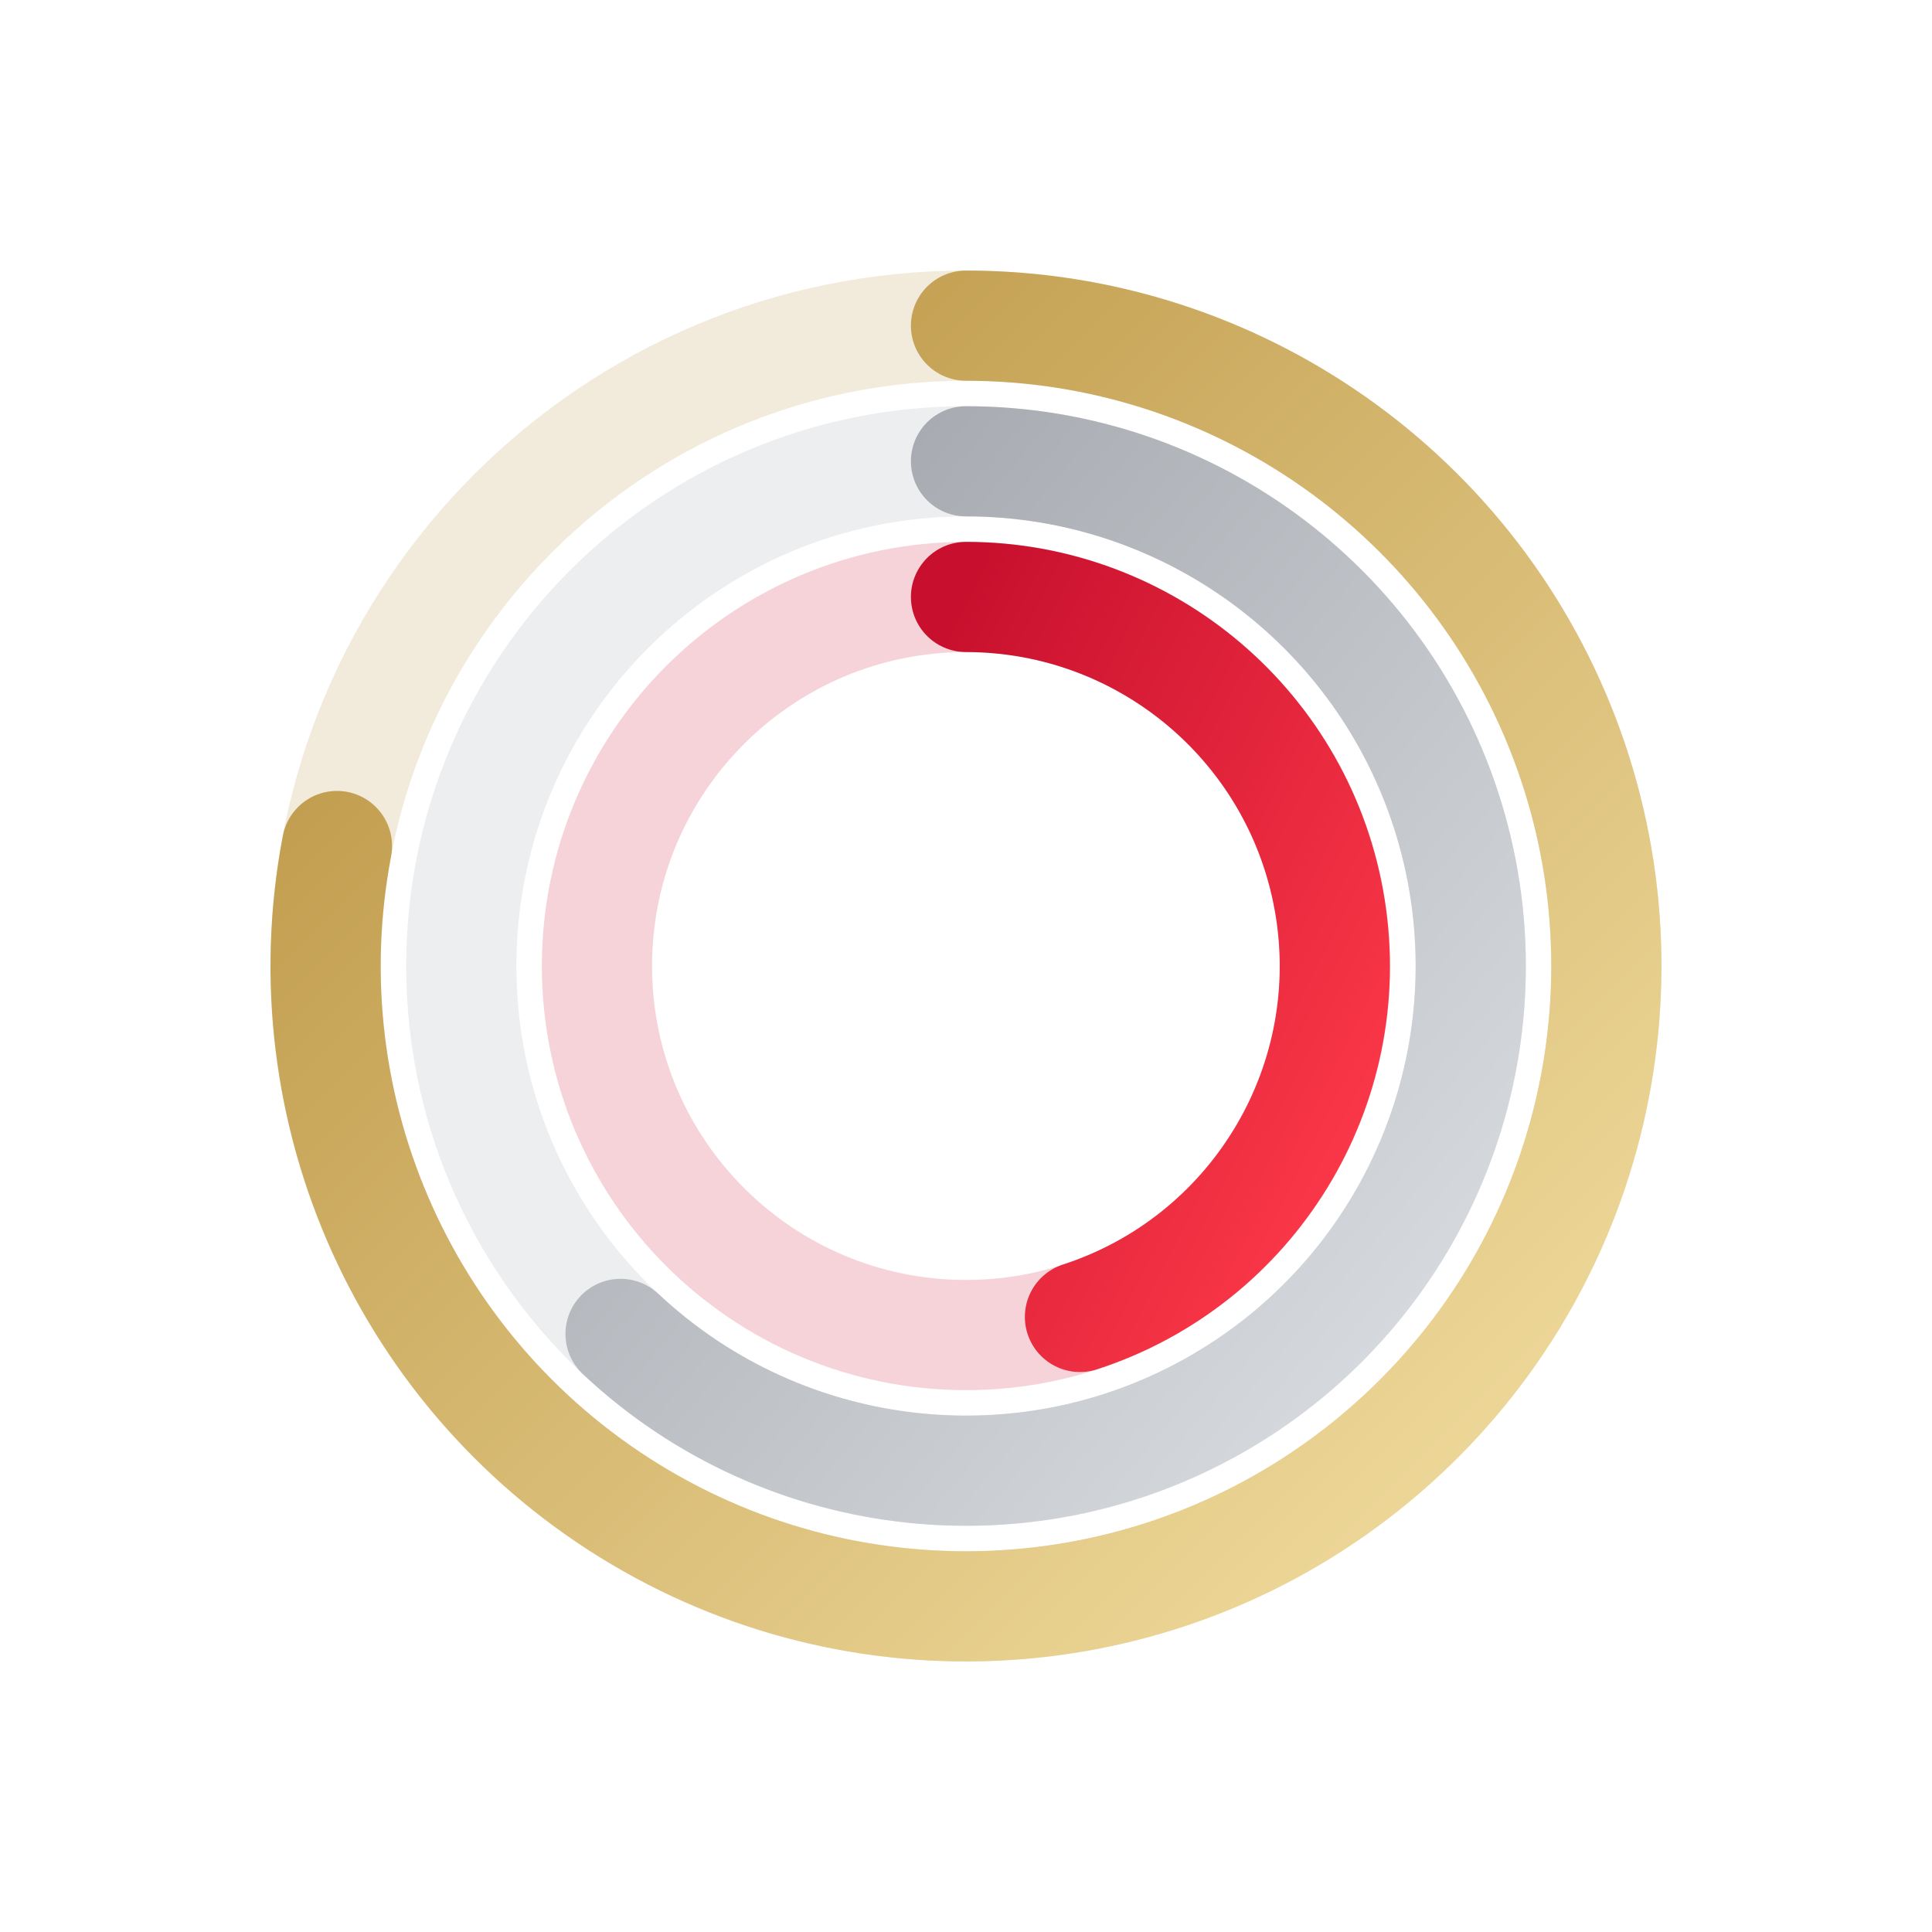
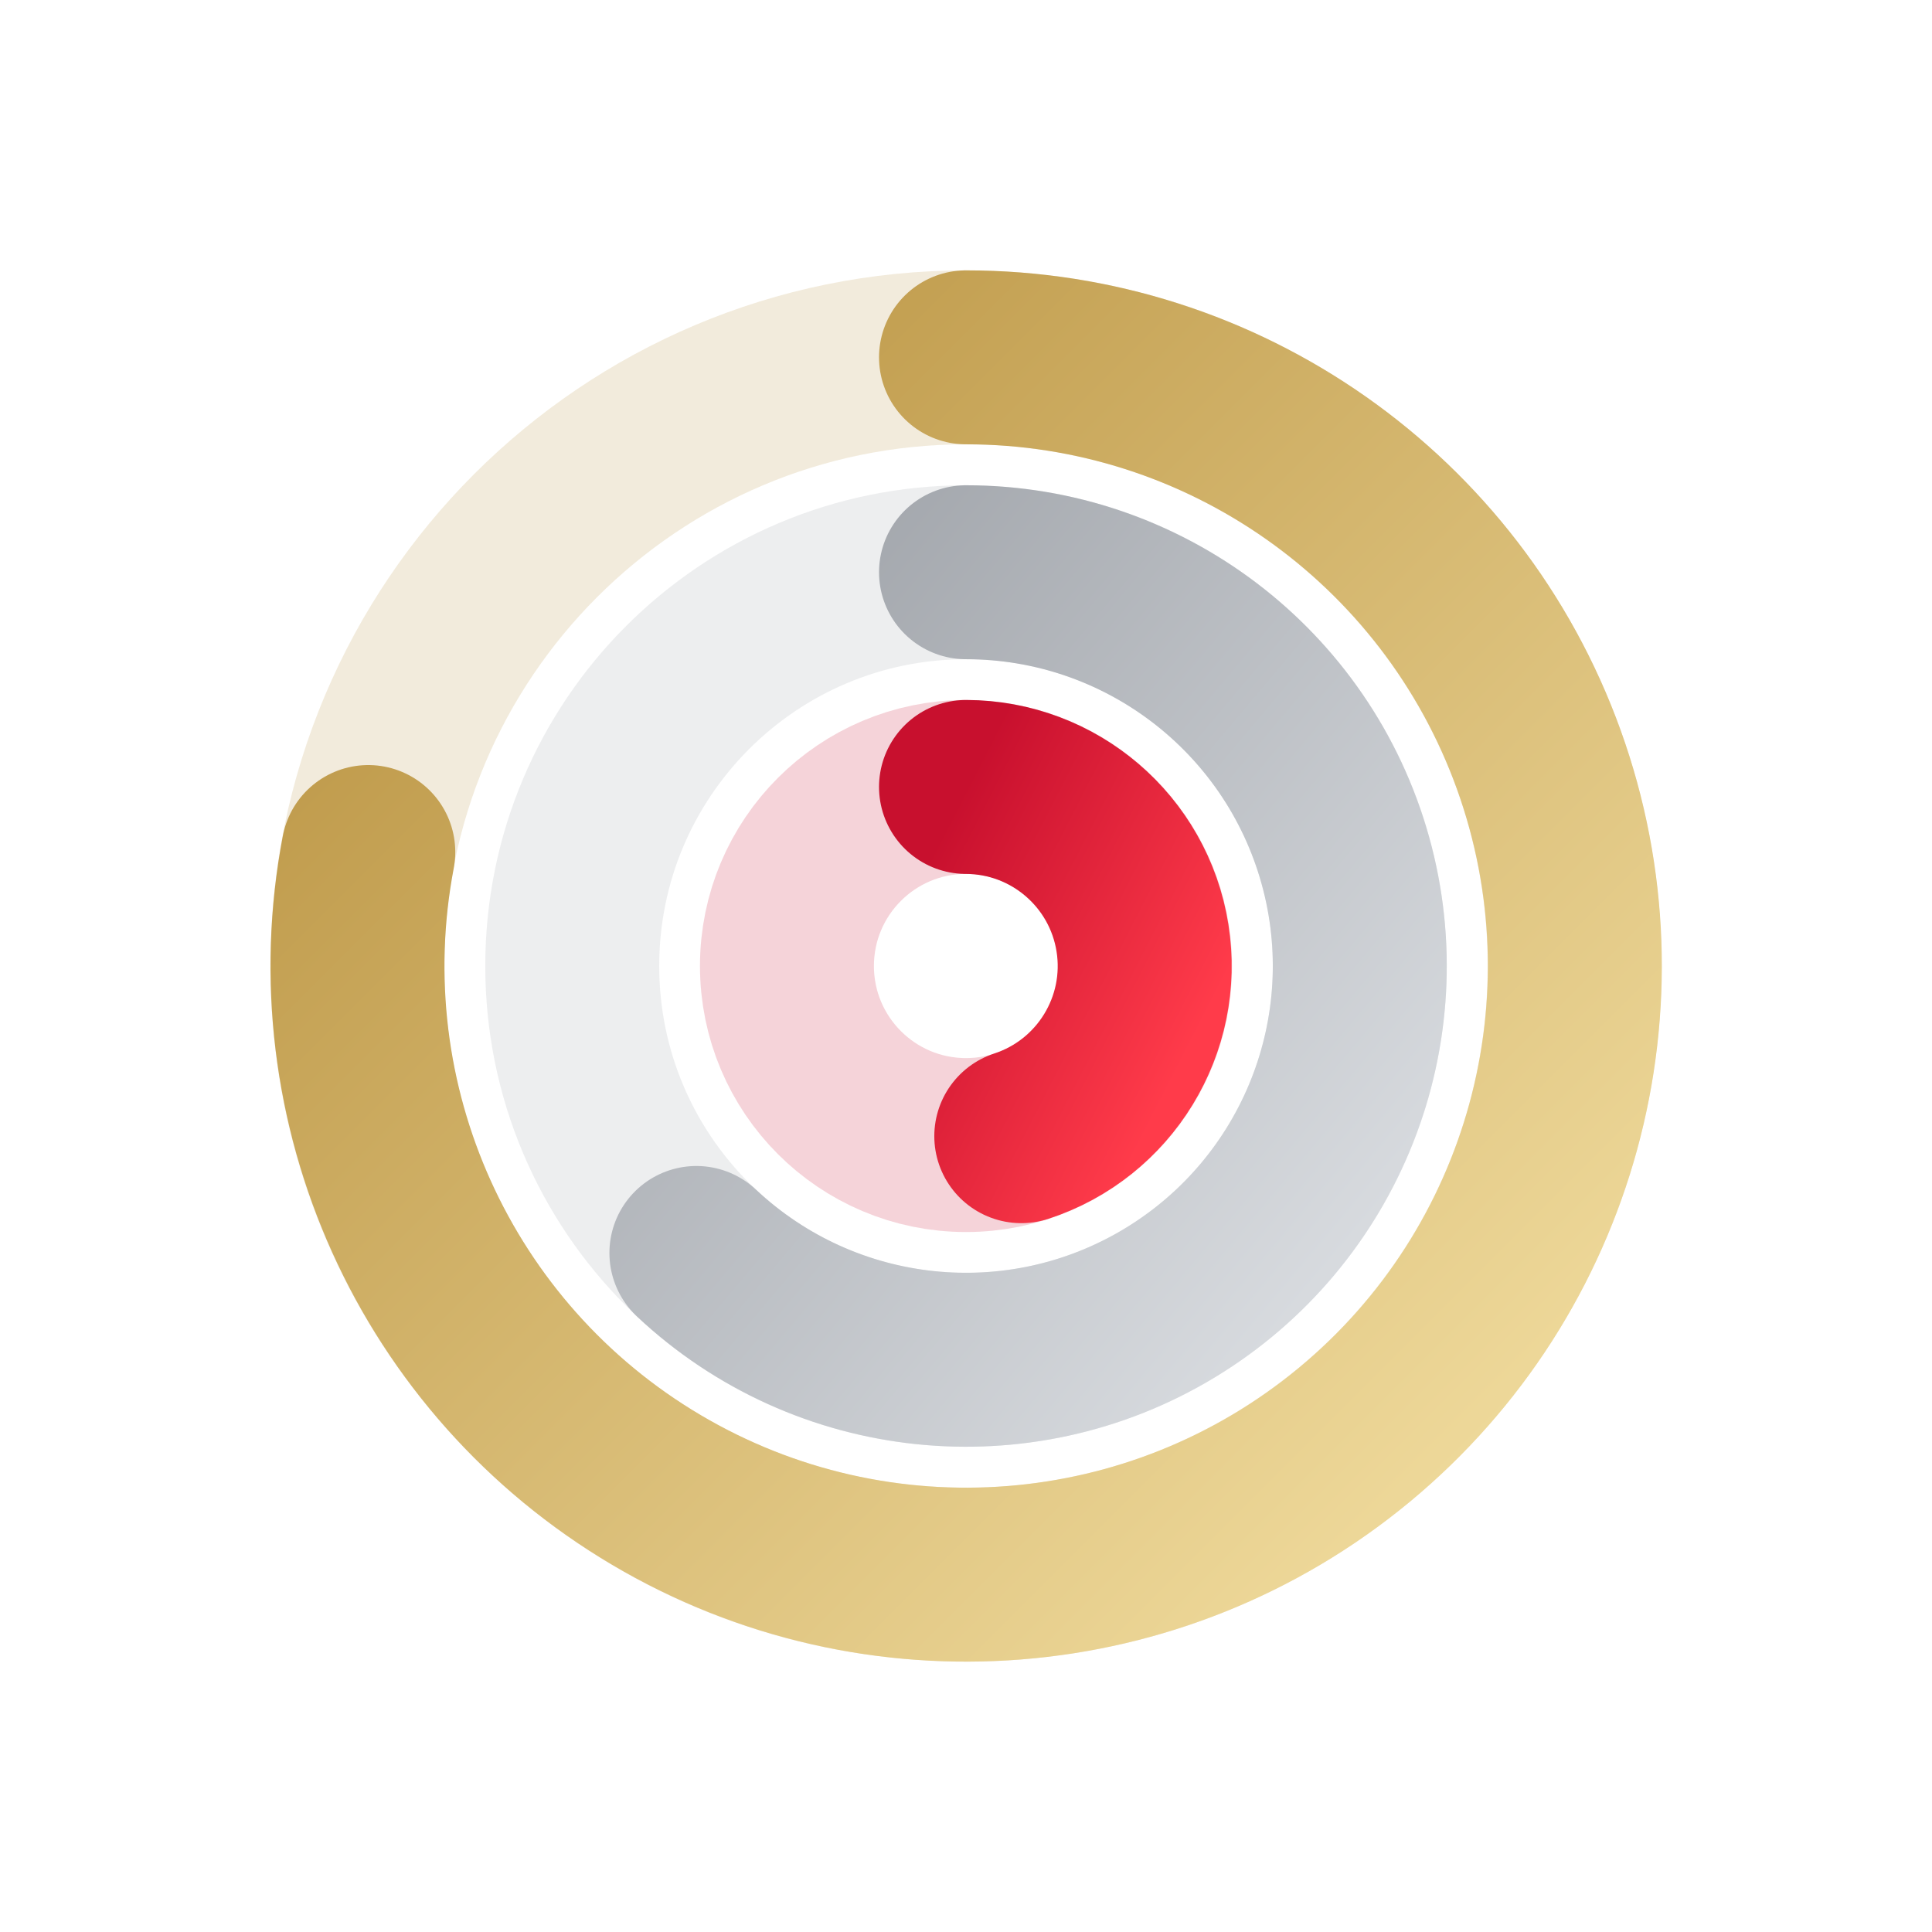
<svg xmlns="http://www.w3.org/2000/svg" viewBox="0 0 1024 1024">
  <rect fill="#050506" />
-   <circle cx="512.0" cy="512.0" r="339.4" fill="none" stroke="#B8913F" stroke-opacity=".18" stroke-width="58.4" />
+   <circle cx="512.0" cy="512.0" r="322.6" fill="none" stroke="#B8913F" stroke-opacity=".18" stroke-width="92.2" />
  <defs>
    <linearGradient id="g0" x1="0" y1="0" x2="1" y2="1">
      <stop offset="0" stop-color="#B8913F" />
      <stop offset="1" stop-color="#F3DFA2" />
    </linearGradient>
  </defs>
-   <path d="M512.0 172.6A339.4 339.4 0 1 1 178.6 448.4" fill="none" stroke="url(#g0)" stroke-width="58.4" stroke-linecap="round" />
-   <circle cx="512.0" cy="512.0" r="267.5" fill="none" stroke="#9EA2A8" stroke-opacity=".18" stroke-width="58.4" />
+   <path d="M512.0 189.4A322.6 322.6 0 1 1 195.2 451.6" fill="none" stroke="url(#g0)" stroke-width="92.2" stroke-linecap="round" />
+   <circle cx="512.0" cy="512.0" r="208.7" fill="none" stroke="#9EA2A8" stroke-opacity=".18" stroke-width="92.2" />
  <defs>
    <linearGradient id="g1" x1="0" y1="0" x2="1" y2="1">
      <stop offset="0" stop-color="#9EA2A8" />
      <stop offset="1" stop-color="#DCDFE3" />
    </linearGradient>
  </defs>
-   <path d="M512.0 244.5A267.5 267.5 0 1 1 328.9 707.0" fill="none" stroke="url(#g1)" stroke-width="58.4" stroke-linecap="round" />
-   <circle cx="512.0" cy="512.0" r="195.6" fill="none" stroke="#C8102E" stroke-opacity=".18" stroke-width="58.4" />
+   <path d="M512.0 303.3A208.7 208.7 0 1 1 369.1 664.1" fill="none" stroke="url(#g1)" stroke-width="92.2" stroke-linecap="round" />
+   <circle cx="512.0" cy="512.0" r="94.9" fill="none" stroke="#C8102E" stroke-opacity=".18" stroke-width="92.2" />
  <defs>
    <linearGradient id="g2" x1="0" y1="0" x2="1" y2="1">
      <stop offset="0" stop-color="#C8102E" />
      <stop offset="1" stop-color="#FF3B4A" />
    </linearGradient>
  </defs>
-   <path d="M512.0 316.4A195.6 195.6 0 0 1 572.4 698.0" fill="none" stroke="url(#g2)" stroke-width="58.4" stroke-linecap="round" />
+   <path d="M512.0 417.1A94.9 94.9 0 0 1 541.3 602.2" fill="none" stroke="url(#g2)" stroke-width="92.2" stroke-linecap="round" />
</svg>
